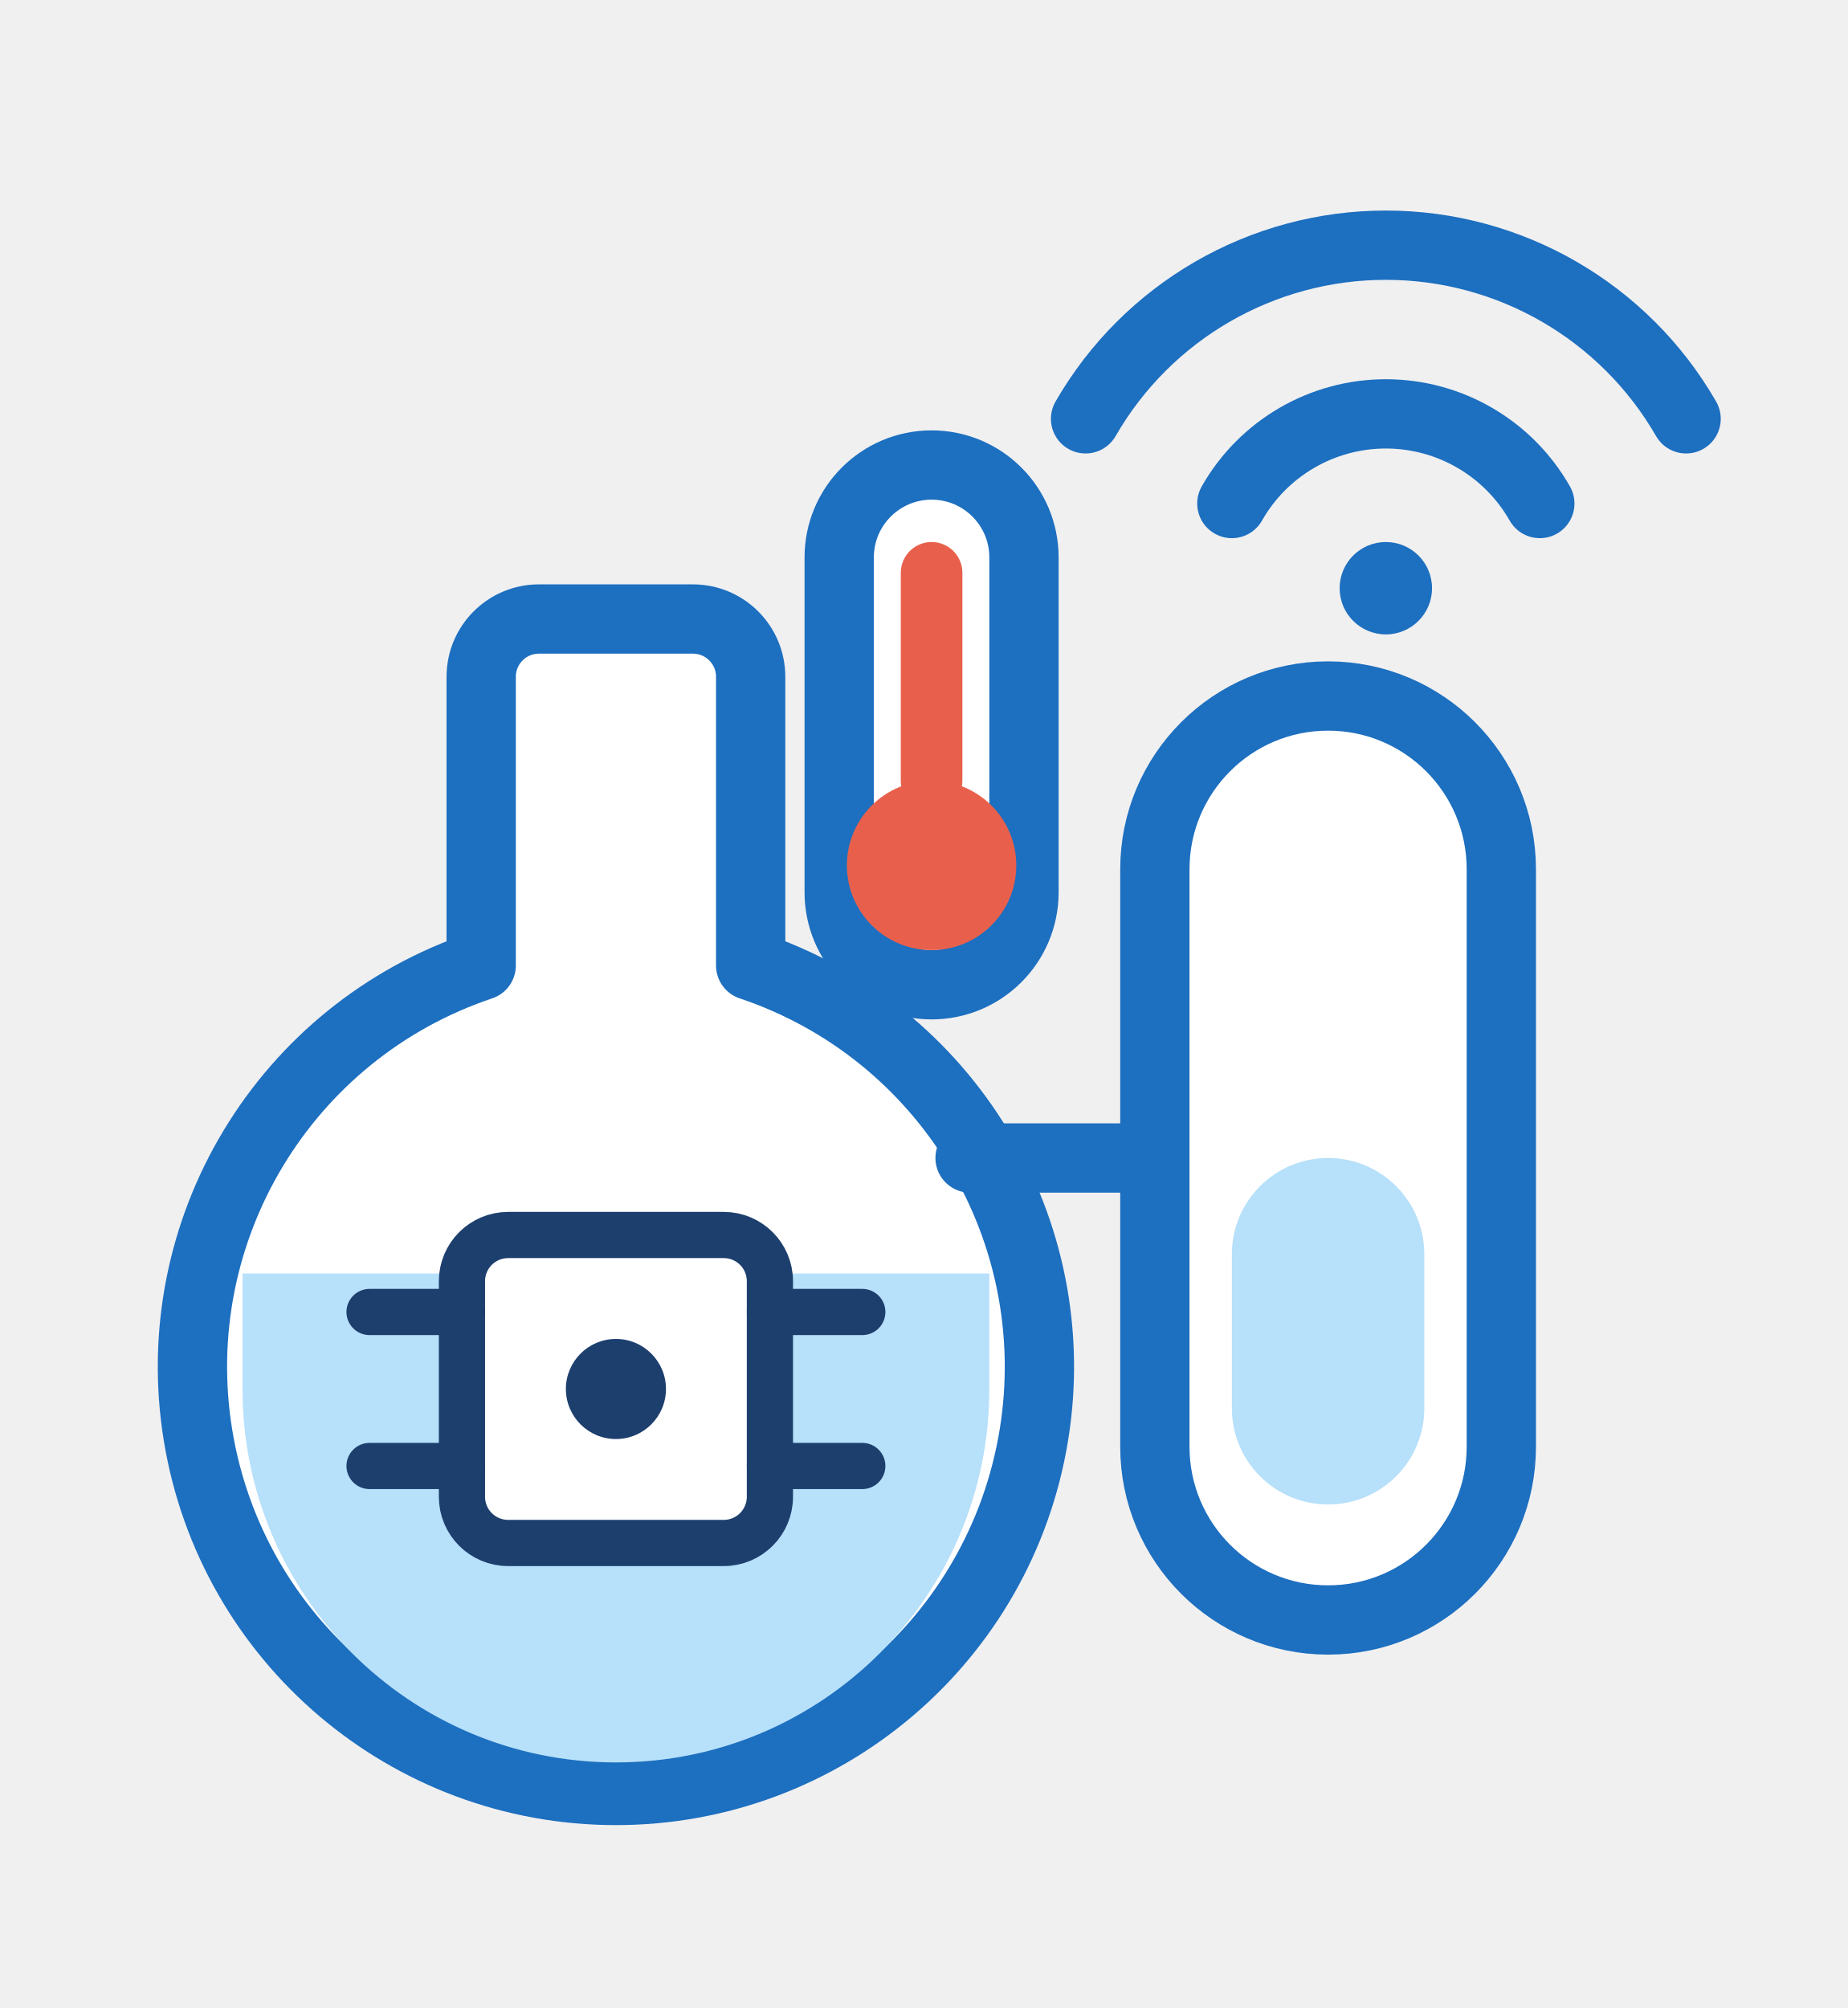
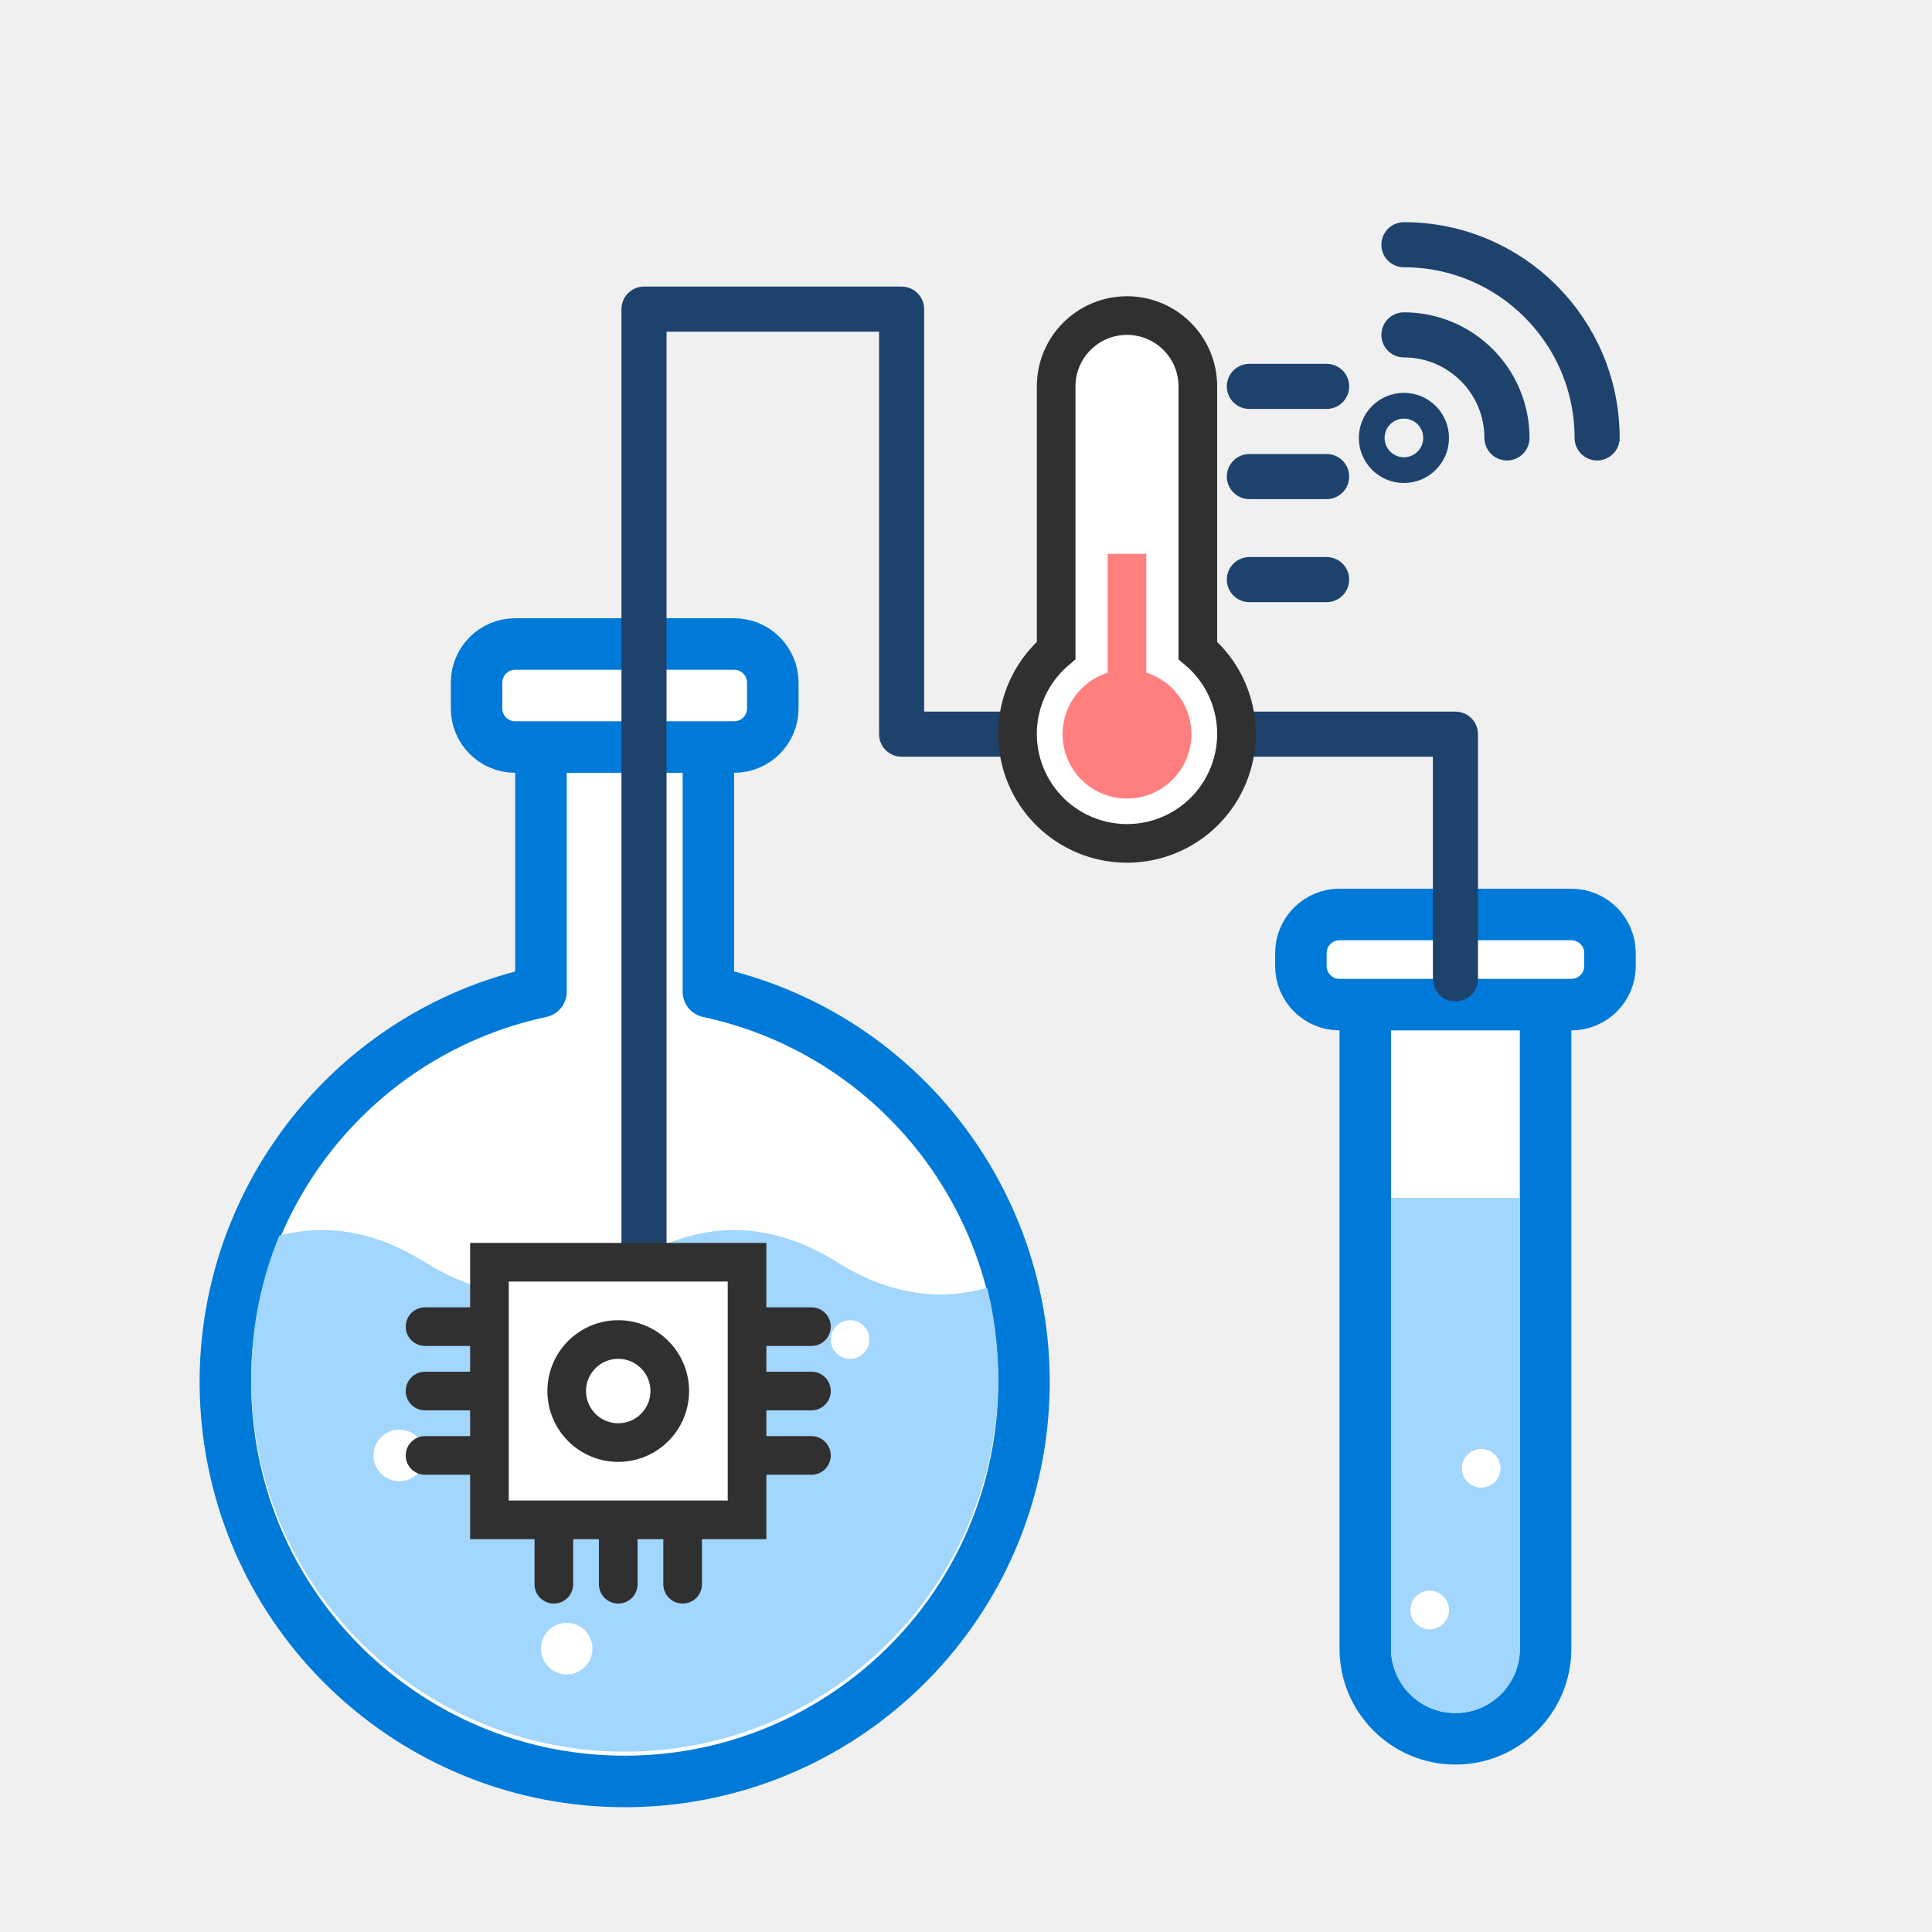
- <svg xmlns="http://www.w3.org/2000/svg" viewBox="0 0 48 52" width="127" height="138">
-   <g fill="none" stroke="#1D6FC0" stroke-width="1.8" stroke-linecap="round" stroke-linejoin="round">
-     <path d="M12.5 25V17.5a1.5 1.5 0 0 1 1.5-1.5h4A1.5 1.5 0 0 1 19.5 17.5V25A11 11 0 1 1 12.5 25Z" fill="#FFFFFF" />
-     <path d="M6.3 33h19.4v3a9.7 9.7 0 0 1-19.4 0Z" fill="#B7E0FA" stroke="none" />
-     <rect x="12" y="32" width="8" height="8" rx="1.2" fill="#FFFFFF" stroke="#1D3F6E" stroke-width="1.2" />
-     <g stroke="#1D3F6E" stroke-width="1.2">
-       <path d="M9.6 34H12M9.6 38H12M20 34h2.4M20 38h2.4" />
-     </g>
-     <circle cx="16" cy="36" r="1.3" fill="#1D3F6E" stroke="none" />
-     <path d="M25.2 30H30" />
-     <rect x="30" y="18" width="9" height="24" rx="4.5" fill="#FFFFFF" />
-     <rect x="32" y="30" width="5" height="9" rx="2.5" fill="#B7E0FA" stroke="none" />
-     <rect x="21.8" y="12" width="4.8" height="13.5" rx="2.4" fill="#FFFFFF" />
-     <path d="M24.2 14.8v5.4" stroke="#E8604C" stroke-width="1.6" />
-     <circle cx="24.2" cy="22.4" r="2.2" fill="#E8604C" stroke="none" />
-     <path d="M28.2 10.8a9 9 0 0 1 15.6 0" />
-     <path d="M32 13a4.6 4.6 0 0 1 8 0" />
-     <circle cx="36" cy="15.2" r="1.2" fill="#1D6FC0" stroke="none" />
+ <svg xmlns="http://www.w3.org/2000/svg" viewBox="0 0 150 150">
+   <defs>
+     <clipPath id="c">
+       <circle cx="48.5" cy="107" r="29" />
+     </clipPath>
+   </defs>
+   <g fill="#fff" stroke="#007ad9" stroke-width="4" stroke-linejoin="round">
+     <path d="M42 58v19a31 31 0 1 0 13 0V58" />
+     <rect x="37" y="50" width="23" height="8" rx="3" />
+     <path d="M106 77v51a7 7 0 0 0 14 0V77" />
+     <rect x="101" y="71" width="24" height="7" rx="3" />
+   </g>
+   <path clip-path="url(#c)" fill="#a2d6fd" d="M17 98q8-5 16 0t16 0t16 0t16 0v45H17z" />
+   <path fill="#a2d6fd" d="M108 93h10v35a5 5 0 0 1-10 0z" />
+   <g fill="#fff">
+     <circle cx="31" cy="113" r="2" />
+     <circle cx="44" cy="128" r="2" />
+     <circle cx="66" cy="104" r="1.5" />
+     <circle cx="115" cy="114" r="1.5" />
+     <circle cx="111" cy="125" r="1.5" />
+   </g>
+   <g fill="none" stroke="#1d436d" stroke-width="3.5" stroke-linecap="round" stroke-linejoin="round">
+     <path d="M50 97V24h20v33h10m14 0h19v19" />
+     <path d="M97 30h6m-6 7h6m-6 8h6M109 26a8 8 0 0 1 8 8m-8-15a15 15 0 0 1 15 15" />
+     <circle cx="109" cy="34" r="2.5" stroke-width="2" />
+   </g>
+   <g stroke="#303030" stroke-width="3" stroke-linecap="round">
+     <path fill="#fff" d="M82 50.5V30a5.5 5.5 0 0 1 11 0v20.5a8.5 8.5 0 1 1-11 0z" />
+     <path d="M33 103h5m-5 5h5m-5 5h5m20-10h5m-5 5h5m-5 5h5m-20 5v5m5-5v5m5-5v5" />
+     <rect fill="#fff" x="38" y="98" width="20" height="20" />
+     <circle fill="none" cx="48" cy="108" r="4" />
+   </g>
+   <g fill="#ff7f7f">
+     <circle cx="87.5" cy="57" r="5" />
+     <rect x="86" y="43" width="3" height="12" />
  </g>
</svg>
